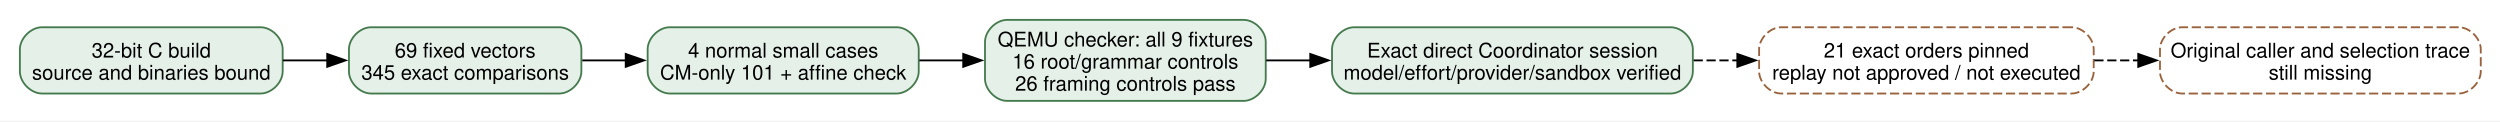
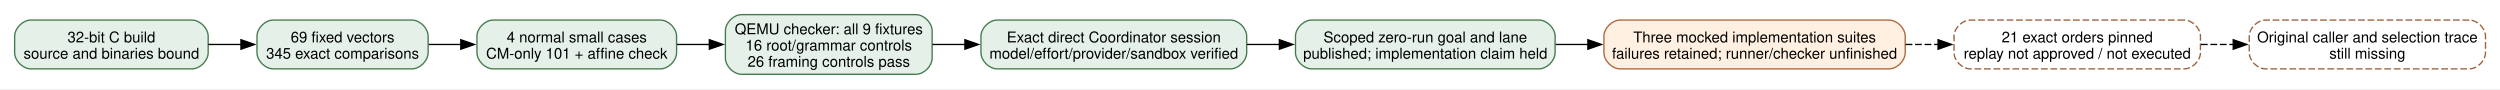
- <svg xmlns="http://www.w3.org/2000/svg" width="1358pt" height="66pt" viewBox="0.00 0.00 1358.00 66.00">
+ <svg xmlns="http://www.w3.org/2000/svg" width="1844pt" height="66pt" viewBox="0.00 0.00 1844.00 66.00">
  <g id="graph0" class="graph" transform="scale(1 1) rotate(0) translate(10.8 54.8)">
-     <polygon fill="white" stroke="none" points="-10.8,10.8 -10.8,-54.8 1347.55,-54.8 1347.55,10.8 -10.8,10.8" />
+     <polygon fill="white" stroke="none" points="-10.8,10.8 -10.8,-54.8 1833.3,-54.8 1833.3,10.8 -10.8,10.8" />
    <g id="node1" class="node">
      <path fill="#e5f1e8" stroke="#457a4e" d="M130.75,-40C130.75,-40 12,-40 12,-40 6,-40 0,-34 0,-28 0,-28 0,-16 0,-16 0,-10 6,-4 12,-4 12,-4 130.75,-4 130.75,-4 136.75,-4 142.75,-10 142.75,-16 142.75,-16 142.75,-28 142.75,-28 142.75,-34 136.75,-40 130.75,-40" />
      <text xml:space="preserve" text-anchor="middle" x="71.38" y="-23.55" font-family="Helvetica,sans-Serif" font-size="11.00">32-bit C build</text>
      <text xml:space="preserve" text-anchor="middle" x="71.38" y="-11.55" font-family="Helvetica,sans-Serif" font-size="11.00">source and binaries bound</text>
    </g>
    <g id="node2" class="node">
      <path fill="#e5f1e8" stroke="#457a4e" d="M293,-40C293,-40 190.75,-40 190.75,-40 184.75,-40 178.75,-34 178.75,-28 178.75,-28 178.75,-16 178.75,-16 178.75,-10 184.75,-4 190.75,-4 190.75,-4 293,-4 293,-4 299,-4 305,-10 305,-16 305,-16 305,-28 305,-28 305,-34 299,-40 293,-40" />
      <text xml:space="preserve" text-anchor="middle" x="241.88" y="-23.55" font-family="Helvetica,sans-Serif" font-size="11.00">69 fixed vectors</text>
      <text xml:space="preserve" text-anchor="middle" x="241.88" y="-11.55" font-family="Helvetica,sans-Serif" font-size="11.00">345 exact comparisons</text>
    </g>
    <g id="edge1" class="edge">
      <path fill="none" stroke="black" d="M142.86,-22C150.89,-22 159.09,-22 167.16,-22" />
      <polygon fill="black" stroke="black" points="166.94,-25.5 176.94,-22 166.94,-18.5 166.94,-25.5" />
    </g>
    <g id="node3" class="node">
      <path fill="#e5f1e8" stroke="#457a4e" d="M476.25,-40C476.25,-40 353,-40 353,-40 347,-40 341,-34 341,-28 341,-28 341,-16 341,-16 341,-10 347,-4 353,-4 353,-4 476.25,-4 476.25,-4 482.25,-4 488.25,-10 488.25,-16 488.25,-16 488.25,-28 488.25,-28 488.25,-34 482.25,-40 476.25,-40" />
      <text xml:space="preserve" text-anchor="middle" x="414.62" y="-23.55" font-family="Helvetica,sans-Serif" font-size="11.00">4 normal small cases</text>
      <text xml:space="preserve" text-anchor="middle" x="414.62" y="-11.55" font-family="Helvetica,sans-Serif" font-size="11.00">CM-only 101 + affine check</text>
    </g>
    <g id="edge2" class="edge">
      <path fill="none" stroke="black" d="M305.49,-22C313.25,-22 321.28,-22 329.31,-22" />
      <polygon fill="black" stroke="black" points="329.09,-25.5 339.09,-22 329.09,-18.5 329.09,-25.5" />
    </g>
    <g id="node4" class="node">
      <path fill="#e5f1e8" stroke="#457a4e" d="M664.75,-44C664.75,-44 536.25,-44 536.25,-44 530.25,-44 524.25,-38 524.25,-32 524.25,-32 524.25,-12 524.25,-12 524.25,-6 530.25,0 536.25,0 536.25,0 664.75,0 664.75,0 670.75,0 676.75,-6 676.75,-12 676.75,-12 676.75,-32 676.75,-32 676.75,-38 670.75,-44 664.75,-44" />
      <text xml:space="preserve" text-anchor="middle" x="600.5" y="-29.55" font-family="Helvetica,sans-Serif" font-size="11.00">QEMU checker: all 9 fixtures</text>
      <text xml:space="preserve" text-anchor="middle" x="600.5" y="-17.55" font-family="Helvetica,sans-Serif" font-size="11.00">16 root/grammar controls</text>
      <text xml:space="preserve" text-anchor="middle" x="600.5" y="-5.55" font-family="Helvetica,sans-Serif" font-size="11.00">26 framing controls pass</text>
    </g>
    <g id="edge3" class="edge">
      <path fill="none" stroke="black" d="M488.56,-22C496.47,-22 504.57,-22 512.62,-22" />
      <polygon fill="black" stroke="black" points="512.42,-25.5 522.42,-22 512.42,-18.5 512.42,-25.5" />
    </g>
    <g id="node5" class="node">
      <path fill="#e5f1e8" stroke="#457a4e" d="M896.75,-40C896.75,-40 724.75,-40 724.75,-40 718.75,-40 712.75,-34 712.75,-28 712.75,-28 712.75,-16 712.75,-16 712.75,-10 718.75,-4 724.75,-4 724.75,-4 896.75,-4 896.75,-4 902.75,-4 908.75,-10 908.75,-16 908.75,-16 908.75,-28 908.75,-28 908.75,-34 902.75,-40 896.75,-40" />
      <text xml:space="preserve" text-anchor="middle" x="810.75" y="-23.55" font-family="Helvetica,sans-Serif" font-size="11.00">Exact direct Coordinator session</text>
      <text xml:space="preserve" text-anchor="middle" x="810.75" y="-11.55" font-family="Helvetica,sans-Serif" font-size="11.00">model/effort/provider/sandbox verified</text>
    </g>
    <g id="edge4" class="edge">
      <path fill="none" stroke="black" d="M676.98,-22C684.81,-22 692.88,-22 700.98,-22" />
      <polygon fill="black" stroke="black" points="700.93,-25.5 710.93,-22 700.93,-18.5 700.93,-25.5" />
    </g>
    <g id="node6" class="node">
-       <path fill="none" stroke="#99613c" stroke-dasharray="5,2" d="M1114.5,-40C1114.5,-40 956.75,-40 956.75,-40 950.75,-40 944.75,-34 944.75,-28 944.75,-28 944.75,-16 944.75,-16 944.75,-10 950.75,-4 956.75,-4 956.75,-4 1114.5,-4 1114.5,-4 1120.5,-4 1126.5,-10 1126.5,-16 1126.5,-16 1126.5,-28 1126.5,-28 1126.5,-34 1120.5,-40 1114.5,-40" />
-       <text xml:space="preserve" text-anchor="middle" x="1035.62" y="-23.55" font-family="Helvetica,sans-Serif" font-size="11.00">21 exact orders pinned</text>
-       <text xml:space="preserve" text-anchor="middle" x="1035.62" y="-11.55" font-family="Helvetica,sans-Serif" font-size="11.00">replay not approved / not executed</text>
+       <path fill="#e5f1e8" stroke="#457a4e" d="M1124.25,-40C1124.25,-40 956.75,-40 956.75,-40 950.75,-40 944.75,-34 944.75,-28 944.75,-28 944.75,-16 944.75,-16 944.75,-10 950.75,-4 956.75,-4 956.75,-4 1124.25,-4 1124.25,-4 1130.25,-4 1136.25,-10 1136.25,-16 1136.25,-16 1136.25,-28 1136.25,-28 1136.25,-34 1130.25,-40 1124.25,-40" />
+       <text xml:space="preserve" text-anchor="middle" x="1040.5" y="-23.55" font-family="Helvetica,sans-Serif" font-size="11.00">Scoped zero-run goal and lane</text>
+       <text xml:space="preserve" text-anchor="middle" x="1040.5" y="-11.55" font-family="Helvetica,sans-Serif" font-size="11.00">published; implementation claim held</text>
    </g>
    <g id="edge5" class="edge">
-       <path fill="none" stroke="black" stroke-dasharray="5,2" d="M909.18,-22C917.05,-22 925.02,-22 932.92,-22" />
-       <polygon fill="black" stroke="black" points="932.91,-25.5 942.91,-22 932.91,-18.5 932.91,-25.5" />
+       <path fill="none" stroke="black" d="M909,-22C916.97,-22 925.05,-22 933.08,-22" />
+       <polygon fill="black" stroke="black" points="932.88,-25.5 942.88,-22 932.88,-18.5 932.88,-25.5" />
    </g>
    <g id="node7" class="node">
-       <path fill="none" stroke="#99613c" stroke-dasharray="5,2" d="M1324.75,-40C1324.75,-40 1174.5,-40 1174.5,-40 1168.5,-40 1162.5,-34 1162.5,-28 1162.5,-28 1162.5,-16 1162.5,-16 1162.5,-10 1168.5,-4 1174.5,-4 1174.5,-4 1324.75,-4 1324.75,-4 1330.75,-4 1336.75,-10 1336.75,-16 1336.75,-16 1336.75,-28 1336.75,-28 1336.75,-34 1330.75,-40 1324.75,-40" />
-       <text xml:space="preserve" text-anchor="middle" x="1249.62" y="-23.55" font-family="Helvetica,sans-Serif" font-size="11.00">Original caller and selection trace</text>
-       <text xml:space="preserve" text-anchor="middle" x="1249.62" y="-11.55" font-family="Helvetica,sans-Serif" font-size="11.00">still missing</text>
+       <path fill="#fff0e1" stroke="#ac683b" d="M1382.5,-40C1382.5,-40 1184.25,-40 1184.25,-40 1178.25,-40 1172.25,-34 1172.25,-28 1172.25,-28 1172.25,-16 1172.25,-16 1172.25,-10 1178.25,-4 1184.25,-4 1184.25,-4 1382.5,-4 1382.5,-4 1388.5,-4 1394.5,-10 1394.5,-16 1394.5,-16 1394.5,-28 1394.5,-28 1394.5,-34 1388.5,-40 1382.5,-40" />
+       <text xml:space="preserve" text-anchor="middle" x="1283.38" y="-23.55" font-family="Helvetica,sans-Serif" font-size="11.00">Three mocked implementation suites</text>
+       <text xml:space="preserve" text-anchor="middle" x="1283.38" y="-11.55" font-family="Helvetica,sans-Serif" font-size="11.00">failures retained; runner/checker unfinished</text>
    </g>
    <g id="edge6" class="edge">
-       <path fill="none" stroke="black" stroke-dasharray="5,2" d="M1126.84,-22C1134.81,-22 1142.89,-22 1150.92,-22" />
-       <polygon fill="black" stroke="black" points="1150.69,-25.5 1160.69,-22 1150.69,-18.5 1150.69,-25.5" />
+       <path fill="none" stroke="black" d="M1136.7,-22C1144.57,-22 1152.58,-22 1160.61,-22" />
+       <polygon fill="black" stroke="black" points="1160.43,-25.5 1170.43,-22 1160.43,-18.5 1160.43,-25.5" />
+     </g>
+     <g id="node8" class="node">
+       <path fill="none" stroke="#99613c" stroke-dasharray="5,2" d="M1600.25,-40C1600.25,-40 1442.5,-40 1442.5,-40 1436.5,-40 1430.5,-34 1430.5,-28 1430.5,-28 1430.5,-16 1430.5,-16 1430.5,-10 1436.5,-4 1442.5,-4 1442.5,-4 1600.25,-4 1600.25,-4 1606.25,-4 1612.25,-10 1612.25,-16 1612.25,-16 1612.25,-28 1612.25,-28 1612.25,-34 1606.25,-40 1600.25,-40" />
+       <text xml:space="preserve" text-anchor="middle" x="1521.38" y="-23.55" font-family="Helvetica,sans-Serif" font-size="11.00">21 exact orders pinned</text>
+       <text xml:space="preserve" text-anchor="middle" x="1521.38" y="-11.55" font-family="Helvetica,sans-Serif" font-size="11.00">replay not approved / not executed</text>
+     </g>
+     <g id="edge7" class="edge">
+       <path fill="none" stroke="black" stroke-dasharray="5,2" d="M1394.77,-22C1402.85,-22 1410.97,-22 1418.98,-22" />
+       <polygon fill="black" stroke="black" points="1418.72,-25.5 1428.72,-22 1418.72,-18.5 1418.72,-25.5" />
+     </g>
+     <g id="node9" class="node">
+       <path fill="none" stroke="#99613c" stroke-dasharray="5,2" d="M1810.5,-40C1810.5,-40 1660.25,-40 1660.25,-40 1654.25,-40 1648.25,-34 1648.25,-28 1648.25,-28 1648.25,-16 1648.25,-16 1648.25,-10 1654.25,-4 1660.25,-4 1660.25,-4 1810.5,-4 1810.5,-4 1816.5,-4 1822.5,-10 1822.5,-16 1822.5,-16 1822.5,-28 1822.5,-28 1822.5,-34 1816.5,-40 1810.5,-40" />
+       <text xml:space="preserve" text-anchor="middle" x="1735.38" y="-23.55" font-family="Helvetica,sans-Serif" font-size="11.00">Original caller and selection trace</text>
+       <text xml:space="preserve" text-anchor="middle" x="1735.38" y="-11.55" font-family="Helvetica,sans-Serif" font-size="11.00">still missing</text>
+     </g>
+     <g id="edge8" class="edge">
+       <path fill="none" stroke="black" stroke-dasharray="5,2" d="M1612.59,-22C1620.56,-22 1628.64,-22 1636.67,-22" />
+       <polygon fill="black" stroke="black" points="1636.44,-25.5 1646.44,-22 1636.44,-18.5 1636.44,-25.5" />
    </g>
  </g>
</svg>
